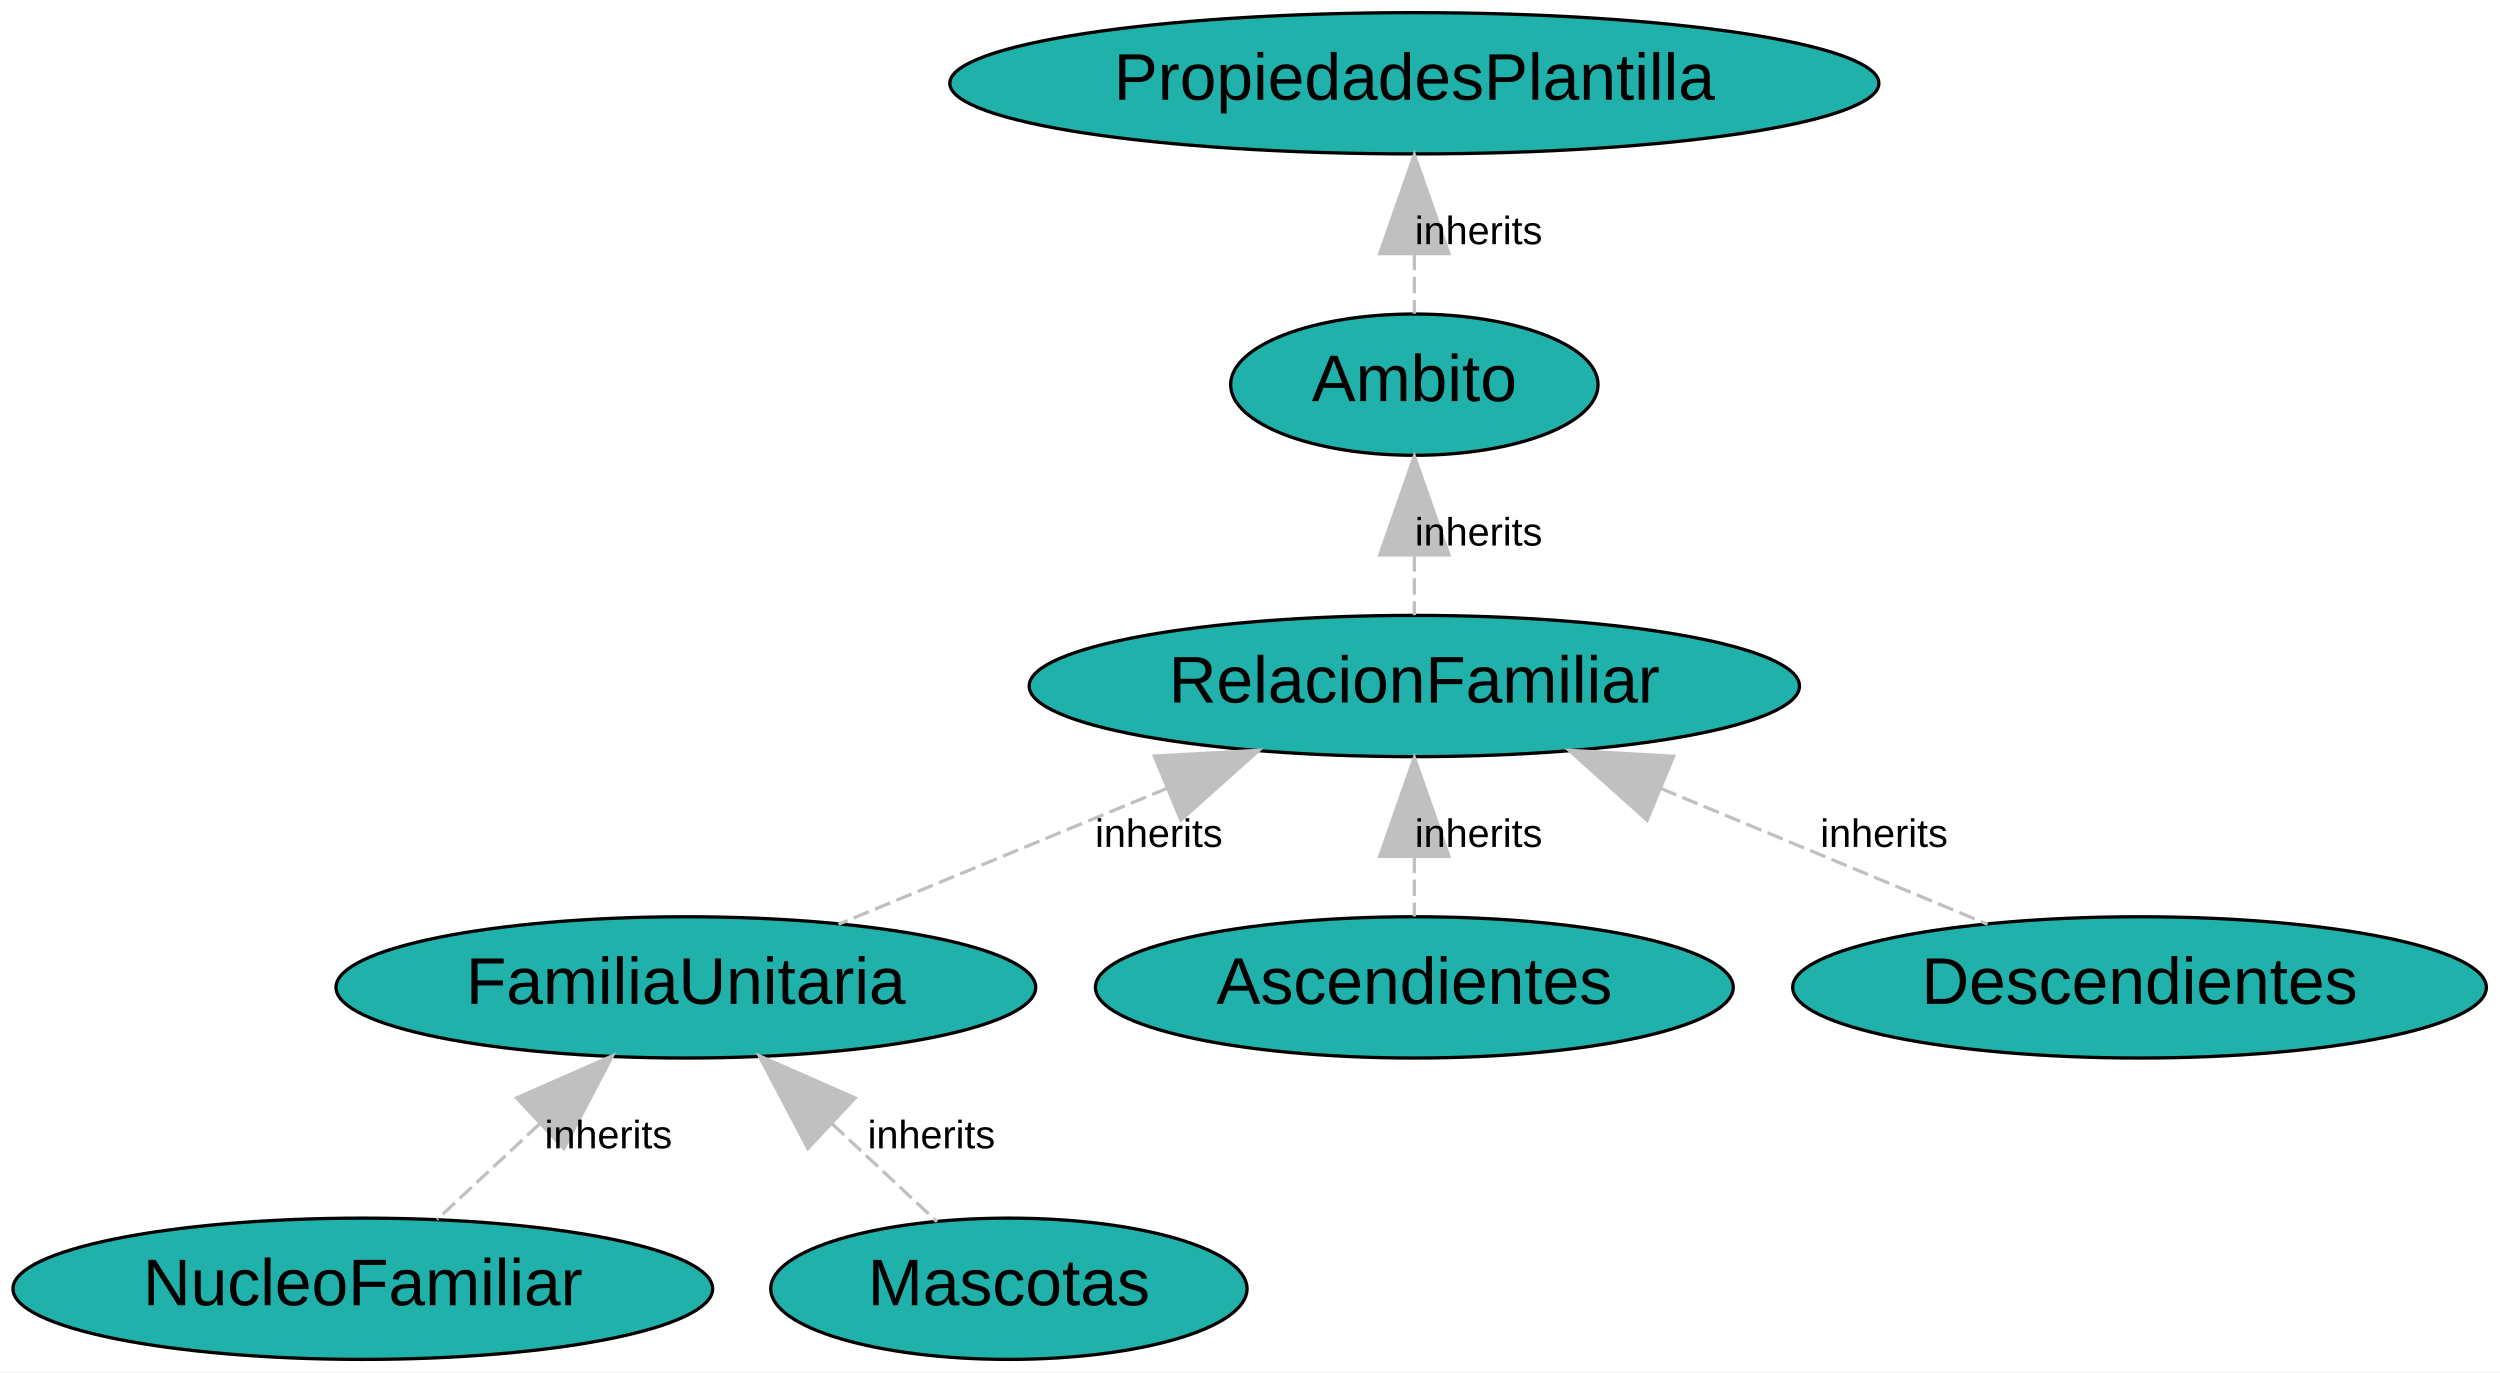
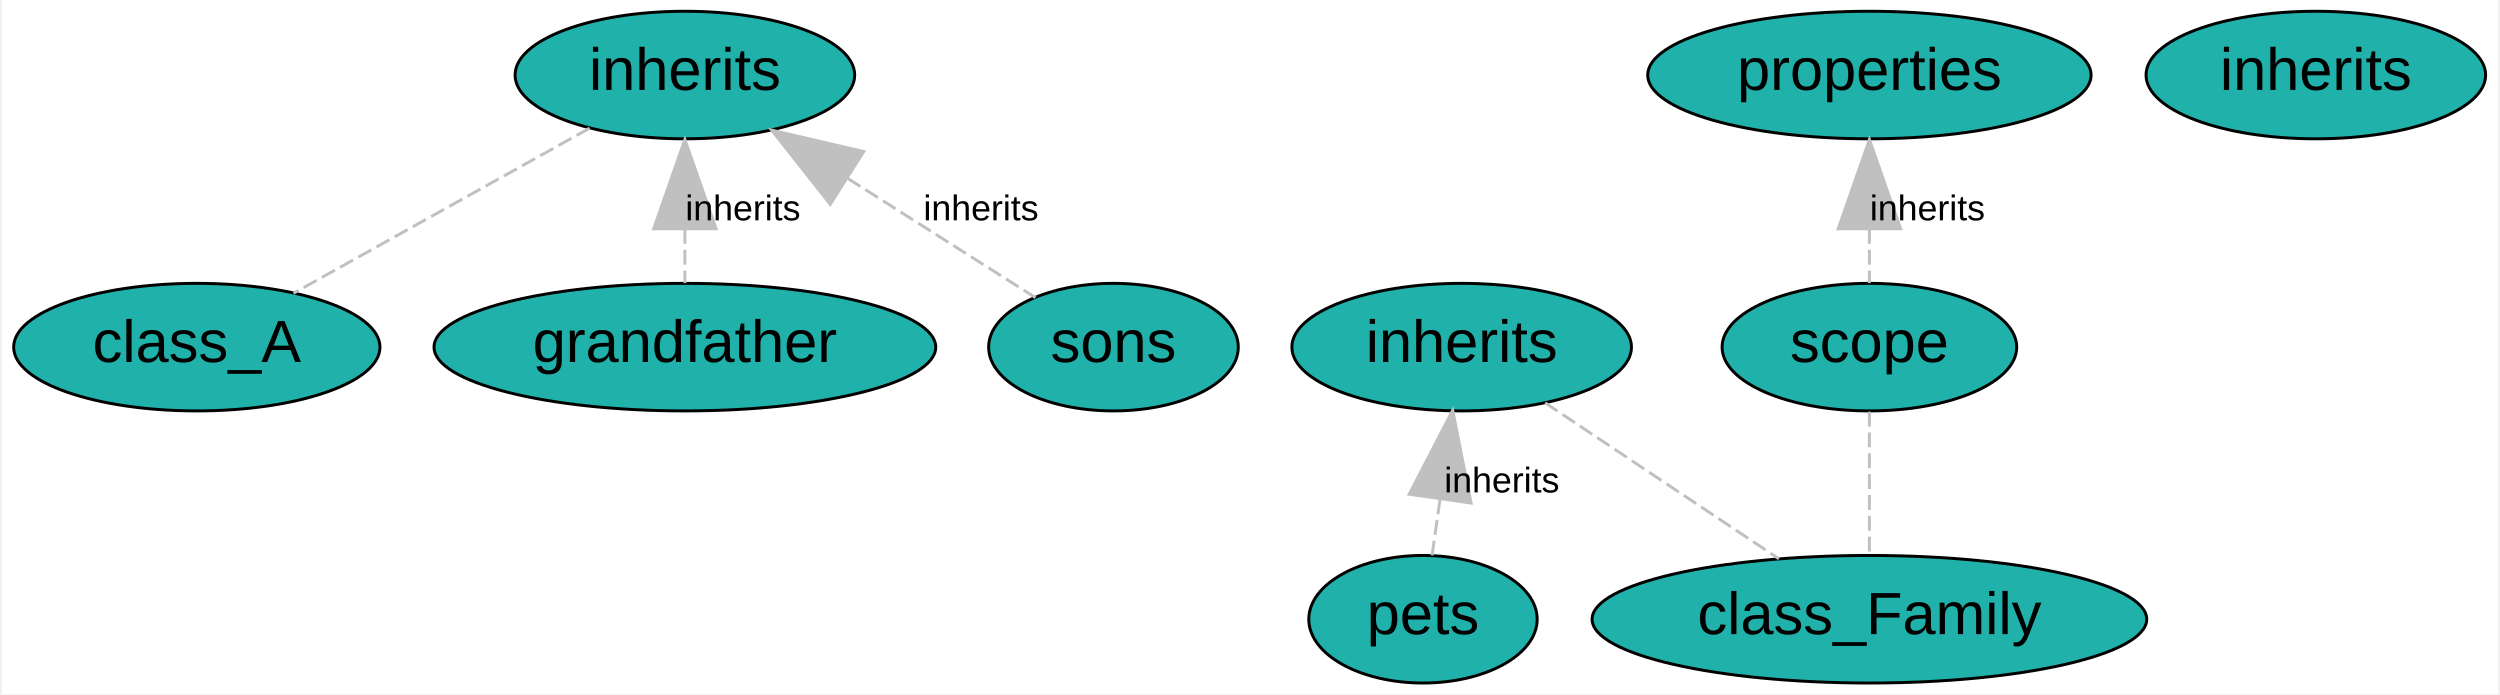
- <svg xmlns="http://www.w3.org/2000/svg" width="758pt" height="416pt" viewBox="0.00 0.00 758.42 416.13">
-   <g id="graph0" class="graph" transform="scale(1 1) rotate(0) translate(4 412.132)">
-     <polygon fill="#ffffff" stroke="transparent" points="-4,4 -4,-412.132 754.425,-412.132 754.425,4 -4,4" />
+ <svg xmlns="http://www.w3.org/2000/svg" width="839pt" height="233pt" viewBox="0.00 0.00 838.79 233.28">
+   <g id="graph0" class="graph" transform="scale(1 1) rotate(0) translate(4 229.2792)">
+     <polygon fill="#ffffff" stroke="transparent" points="-4,4 -4,-229.279 834.794,-229.279 834.794,4 -4,4" />
    <g id="node1" class="node">
-       <ellipse fill="#20b2aa" stroke="#000000" cx="204.066" cy="-112.64" rx="106.132" ry="21.429" />
-       <text text-anchor="middle" x="204.066" y="-107.64" font-family="Arial" font-size="20.00" fill="#000000">FamiliaUnitaria</text>
+       <ellipse fill="#20b2aa" stroke="#000000" cx="61.518" cy="-112.64" rx="61.537" ry="21.429" />
+       <text text-anchor="middle" x="61.518" y="-107.64" font-family="Arial" font-size="20.00" fill="#000000">class_A</text>
    </g>
    <g id="node2" class="node">
-       <ellipse fill="#20b2aa" stroke="#000000" cx="106.066" cy="-21.213" rx="106.132" ry="21.429" />
-       <text text-anchor="middle" x="106.066" y="-16.213" font-family="Arial" font-size="20.00" fill="#000000">NucleoFamiliar</text>
+       <ellipse fill="#20b2aa" stroke="#000000" cx="486.518" cy="-112.64" rx="57.052" ry="21.429" />
+       <text text-anchor="middle" x="486.518" y="-107.64" font-family="Arial" font-size="20.00" fill="#000000">inherits</text>
+     </g>
+     <g id="node3" class="node">
+       <ellipse fill="#20b2aa" stroke="#000000" cx="623.518" cy="-21.213" rx="93.177" ry="21.429" />
+       <text text-anchor="middle" x="623.518" y="-16.213" font-family="Arial" font-size="20.00" fill="#000000">class_Family</text>
    </g>
    <g id="edge4" class="edge">
-       <path fill="none" stroke="#c0c0c0" stroke-dasharray="5,2" d="M159.581,-71.138C148.834,-61.112 137.795,-50.814 128.555,-42.194" />
-       <polygon fill="#c0c0c0" stroke="#c0c0c0" points="152.73,-79.106 181.828,-91.894 167.055,-63.751 152.73,-79.106" />
-       <text text-anchor="middle" x="180.566" y="-63.826" font-family="Arial" font-size="12.00" fill="#000000">inherits</text>
+       <path fill="none" stroke="#c0c0c0" stroke-dasharray="5,2" d="M514.573,-93.918C537.432,-78.663 569.652,-57.16 593.121,-41.498" />
+     </g>
+     <g id="node9" class="node">
+       <ellipse fill="#20b2aa" stroke="#000000" cx="473.518" cy="-21.213" rx="38.368" ry="21.429" />
+       <text text-anchor="middle" x="473.518" y="-16.213" font-family="Arial" font-size="20.00" fill="#000000">pets</text>
+     </g>
+     <g id="edge7" class="edge">
+       <path fill="none" stroke="#c0c0c0" stroke-dasharray="5,2" d="M479.24,-61.456C478.299,-54.833 477.379,-48.365 476.562,-42.62" />
+       <polygon fill="#c0c0c0" stroke="#c0c0c0" points="468.884,-63.212 483.503,-91.435 489.675,-60.255 468.884,-63.212" />
+       <text text-anchor="middle" x="500.018" y="-63.826" font-family="Arial" font-size="12.00" fill="#000000">inherits</text>
+     </g>
+     <g id="node4" class="node">
+       <ellipse fill="#20b2aa" stroke="#000000" cx="773.518" cy="-204.066" rx="57.052" ry="21.429" />
+       <text text-anchor="middle" x="773.518" y="-199.066" font-family="Arial" font-size="20.00" fill="#000000">inherits</text>
+     </g>
+     <g id="node5" class="node">
+       <ellipse fill="#20b2aa" stroke="#000000" cx="225.518" cy="-112.64" rx="84.292" ry="21.429" />
+       <text text-anchor="middle" x="225.518" y="-107.64" font-family="Arial" font-size="20.00" fill="#000000">grandfather</text>
+     </g>
+     <g id="node6" class="node">
+       <ellipse fill="#20b2aa" stroke="#000000" cx="369.518" cy="-112.64" rx="41.94" ry="21.429" />
+       <text text-anchor="middle" x="369.518" y="-107.64" font-family="Arial" font-size="20.00" fill="#000000">sons</text>
    </g>
    <g id="node7" class="node">
-       <ellipse fill="#20b2aa" stroke="#000000" cx="302.066" cy="-21.213" rx="72.25" ry="21.429" />
-       <text text-anchor="middle" x="302.066" y="-16.213" font-family="Arial" font-size="20.00" fill="#000000">Mascotas</text>
+       <ellipse fill="#20b2aa" stroke="#000000" cx="623.518" cy="-204.066" rx="74.493" ry="21.429" />
+       <text text-anchor="middle" x="623.518" y="-199.066" font-family="Arial" font-size="20.00" fill="#000000">properties</text>
    </g>
-     <g id="edge7" class="edge">
-       <path fill="none" stroke="#c0c0c0" stroke-dasharray="5,2" d="M248.443,-71.239C259.488,-60.935 270.849,-50.337 280.254,-41.562" />
-       <polygon fill="#c0c0c0" stroke="#c0c0c0" points="241.077,-63.751 226.304,-91.894 255.403,-79.106 241.077,-63.751" />
-       <text text-anchor="middle" x="278.566" y="-63.826" font-family="Arial" font-size="12.00" fill="#000000">inherits</text>
+     <g id="node10" class="node">
+       <ellipse fill="#20b2aa" stroke="#000000" cx="623.518" cy="-112.64" rx="49.495" ry="21.429" />
+       <text text-anchor="middle" x="623.518" y="-107.64" font-family="Arial" font-size="20.00" fill="#000000">scope</text>
    </g>
-     <g id="node3" class="node">
-       <ellipse fill="#20b2aa" stroke="#000000" cx="425.066" cy="-112.64" rx="96.747" ry="21.429" />
-       <text text-anchor="middle" x="425.066" y="-107.64" font-family="Arial" font-size="20.00" fill="#000000">Ascendientes</text>
-     </g>
-     <g id="node4" class="node">
-       <ellipse fill="#20b2aa" stroke="#000000" cx="645.066" cy="-112.64" rx="105.218" ry="21.429" />
-       <text text-anchor="middle" x="645.066" y="-107.64" font-family="Arial" font-size="20.00" fill="#000000">Descendientes</text>
-     </g>
-     <g id="node5" class="node">
-       <ellipse fill="#20b2aa" stroke="#000000" cx="425.066" cy="-386.919" rx="140.929" ry="21.429" />
-       <text text-anchor="middle" x="425.066" y="-381.919" font-family="Arial" font-size="20.00" fill="#000000">PropiedadesPlantilla</text>
+     <g id="edge1" class="edge">
+       <path fill="none" stroke="#c0c0c0" stroke-dasharray="5,2" d="M623.518,-152.356C623.518,-145.957 623.518,-139.718 623.518,-134.151" />
+       <polygon fill="#c0c0c0" stroke="#c0c0c0" points="613.018,-152.399 623.518,-182.399 634.018,-152.399 613.018,-152.399" />
+       <text text-anchor="middle" x="643.018" y="-155.253" font-family="Arial" font-size="12.00" fill="#000000">inherits</text>
    </g>
    <g id="node8" class="node">
-       <ellipse fill="#20b2aa" stroke="#000000" cx="425.066" cy="-295.492" rx="55.723" ry="21.429" />
-       <text text-anchor="middle" x="425.066" y="-290.492" font-family="Arial" font-size="20.00" fill="#000000">Ambito</text>
-     </g>
-     <g id="edge1" class="edge">
-       <path fill="none" stroke="#c0c0c0" stroke-dasharray="5,2" d="M425.066,-335.209C425.066,-328.81 425.066,-322.57 425.066,-317.004" />
-       <polygon fill="#c0c0c0" stroke="#c0c0c0" points="414.566,-335.252 425.066,-365.252 435.566,-335.252 414.566,-335.252" />
-       <text text-anchor="middle" x="444.566" y="-338.106" font-family="Arial" font-size="12.00" fill="#000000">inherits</text>
-     </g>
-     <g id="node6" class="node">
-       <ellipse fill="#20b2aa" stroke="#000000" cx="425.066" cy="-204.066" rx="116.846" ry="21.429" />
-       <text text-anchor="middle" x="425.066" y="-199.066" font-family="Arial" font-size="20.00" fill="#000000">RelacionFamiliar</text>
+       <ellipse fill="#20b2aa" stroke="#000000" cx="225.518" cy="-204.066" rx="57.052" ry="21.429" />
+       <text text-anchor="middle" x="225.518" y="-199.066" font-family="Arial" font-size="20.00" fill="#000000">inherits</text>
    </g>
    <g id="edge3" class="edge">
-       <path fill="none" stroke="#c0c0c0" stroke-dasharray="5,2" d="M350.15,-173.074C317.081,-159.393 279.251,-143.743 250.374,-131.797" />
-       <polygon fill="#c0c0c0" stroke="#c0c0c0" points="346.192,-182.799 377.927,-184.565 354.219,-163.394 346.192,-182.799" />
-       <text text-anchor="middle" x="347.566" y="-155.253" font-family="Arial" font-size="12.00" fill="#000000">inherits</text>
+       <path fill="none" stroke="#c0c0c0" stroke-dasharray="5,2" d="M193.508,-186.221C164.797,-170.215 122.865,-146.839 94.008,-130.752" />
    </g>
    <g id="edge5" class="edge">
-       <path fill="none" stroke="#c0c0c0" stroke-dasharray="5,2" d="M425.066,-152.356C425.066,-145.957 425.066,-139.718 425.066,-134.151" />
-       <polygon fill="#c0c0c0" stroke="#c0c0c0" points="414.566,-152.399 425.066,-182.399 435.566,-152.399 414.566,-152.399" />
-       <text text-anchor="middle" x="444.566" y="-155.253" font-family="Arial" font-size="12.00" fill="#000000">inherits</text>
+       <path fill="none" stroke="#c0c0c0" stroke-dasharray="5,2" d="M225.518,-152.356C225.518,-145.957 225.518,-139.718 225.518,-134.151" />
+       <polygon fill="#c0c0c0" stroke="#c0c0c0" points="215.018,-152.399 225.518,-182.399 236.018,-152.399 215.018,-152.399" />
+       <text text-anchor="middle" x="245.018" y="-155.253" font-family="Arial" font-size="12.00" fill="#000000">inherits</text>
    </g>
    <g id="edge6" class="edge">
-       <path fill="none" stroke="#c0c0c0" stroke-dasharray="5,2" d="M499.893,-172.97C532.753,-159.314 570.294,-143.713 598.967,-131.797" />
-       <polygon fill="#c0c0c0" stroke="#c0c0c0" points="495.665,-163.356 471.992,-184.565 503.724,-182.748 495.665,-163.356" />
-       <text text-anchor="middle" x="567.566" y="-155.253" font-family="Arial" font-size="12.00" fill="#000000">inherits</text>
+       <path fill="none" stroke="#c0c0c0" stroke-dasharray="5,2" d="M280.244,-169.32C301.879,-155.584 325.726,-140.444 343.326,-129.269" />
+       <polygon fill="#c0c0c0" stroke="#c0c0c0" points="274.357,-160.62 254.659,-185.565 285.613,-178.349 274.357,-160.62" />
+       <text text-anchor="middle" x="325.018" y="-155.253" font-family="Arial" font-size="12.00" fill="#000000">inherits</text>
    </g>
    <g id="edge2" class="edge">
-       <path fill="none" stroke="#c0c0c0" stroke-dasharray="5,2" d="M425.066,-243.782C425.066,-237.383 425.066,-231.144 425.066,-225.577" />
-       <polygon fill="#c0c0c0" stroke="#c0c0c0" points="414.566,-243.826 425.066,-273.826 435.566,-243.826 414.566,-243.826" />
-       <text text-anchor="middle" x="444.566" y="-246.679" font-family="Arial" font-size="12.00" fill="#000000">inherits</text>
+       <path fill="none" stroke="#c0c0c0" stroke-dasharray="5,2" d="M623.518,-90.973C623.518,-76.399 623.518,-57.266 623.518,-42.724" />
    </g>
  </g>
</svg>
